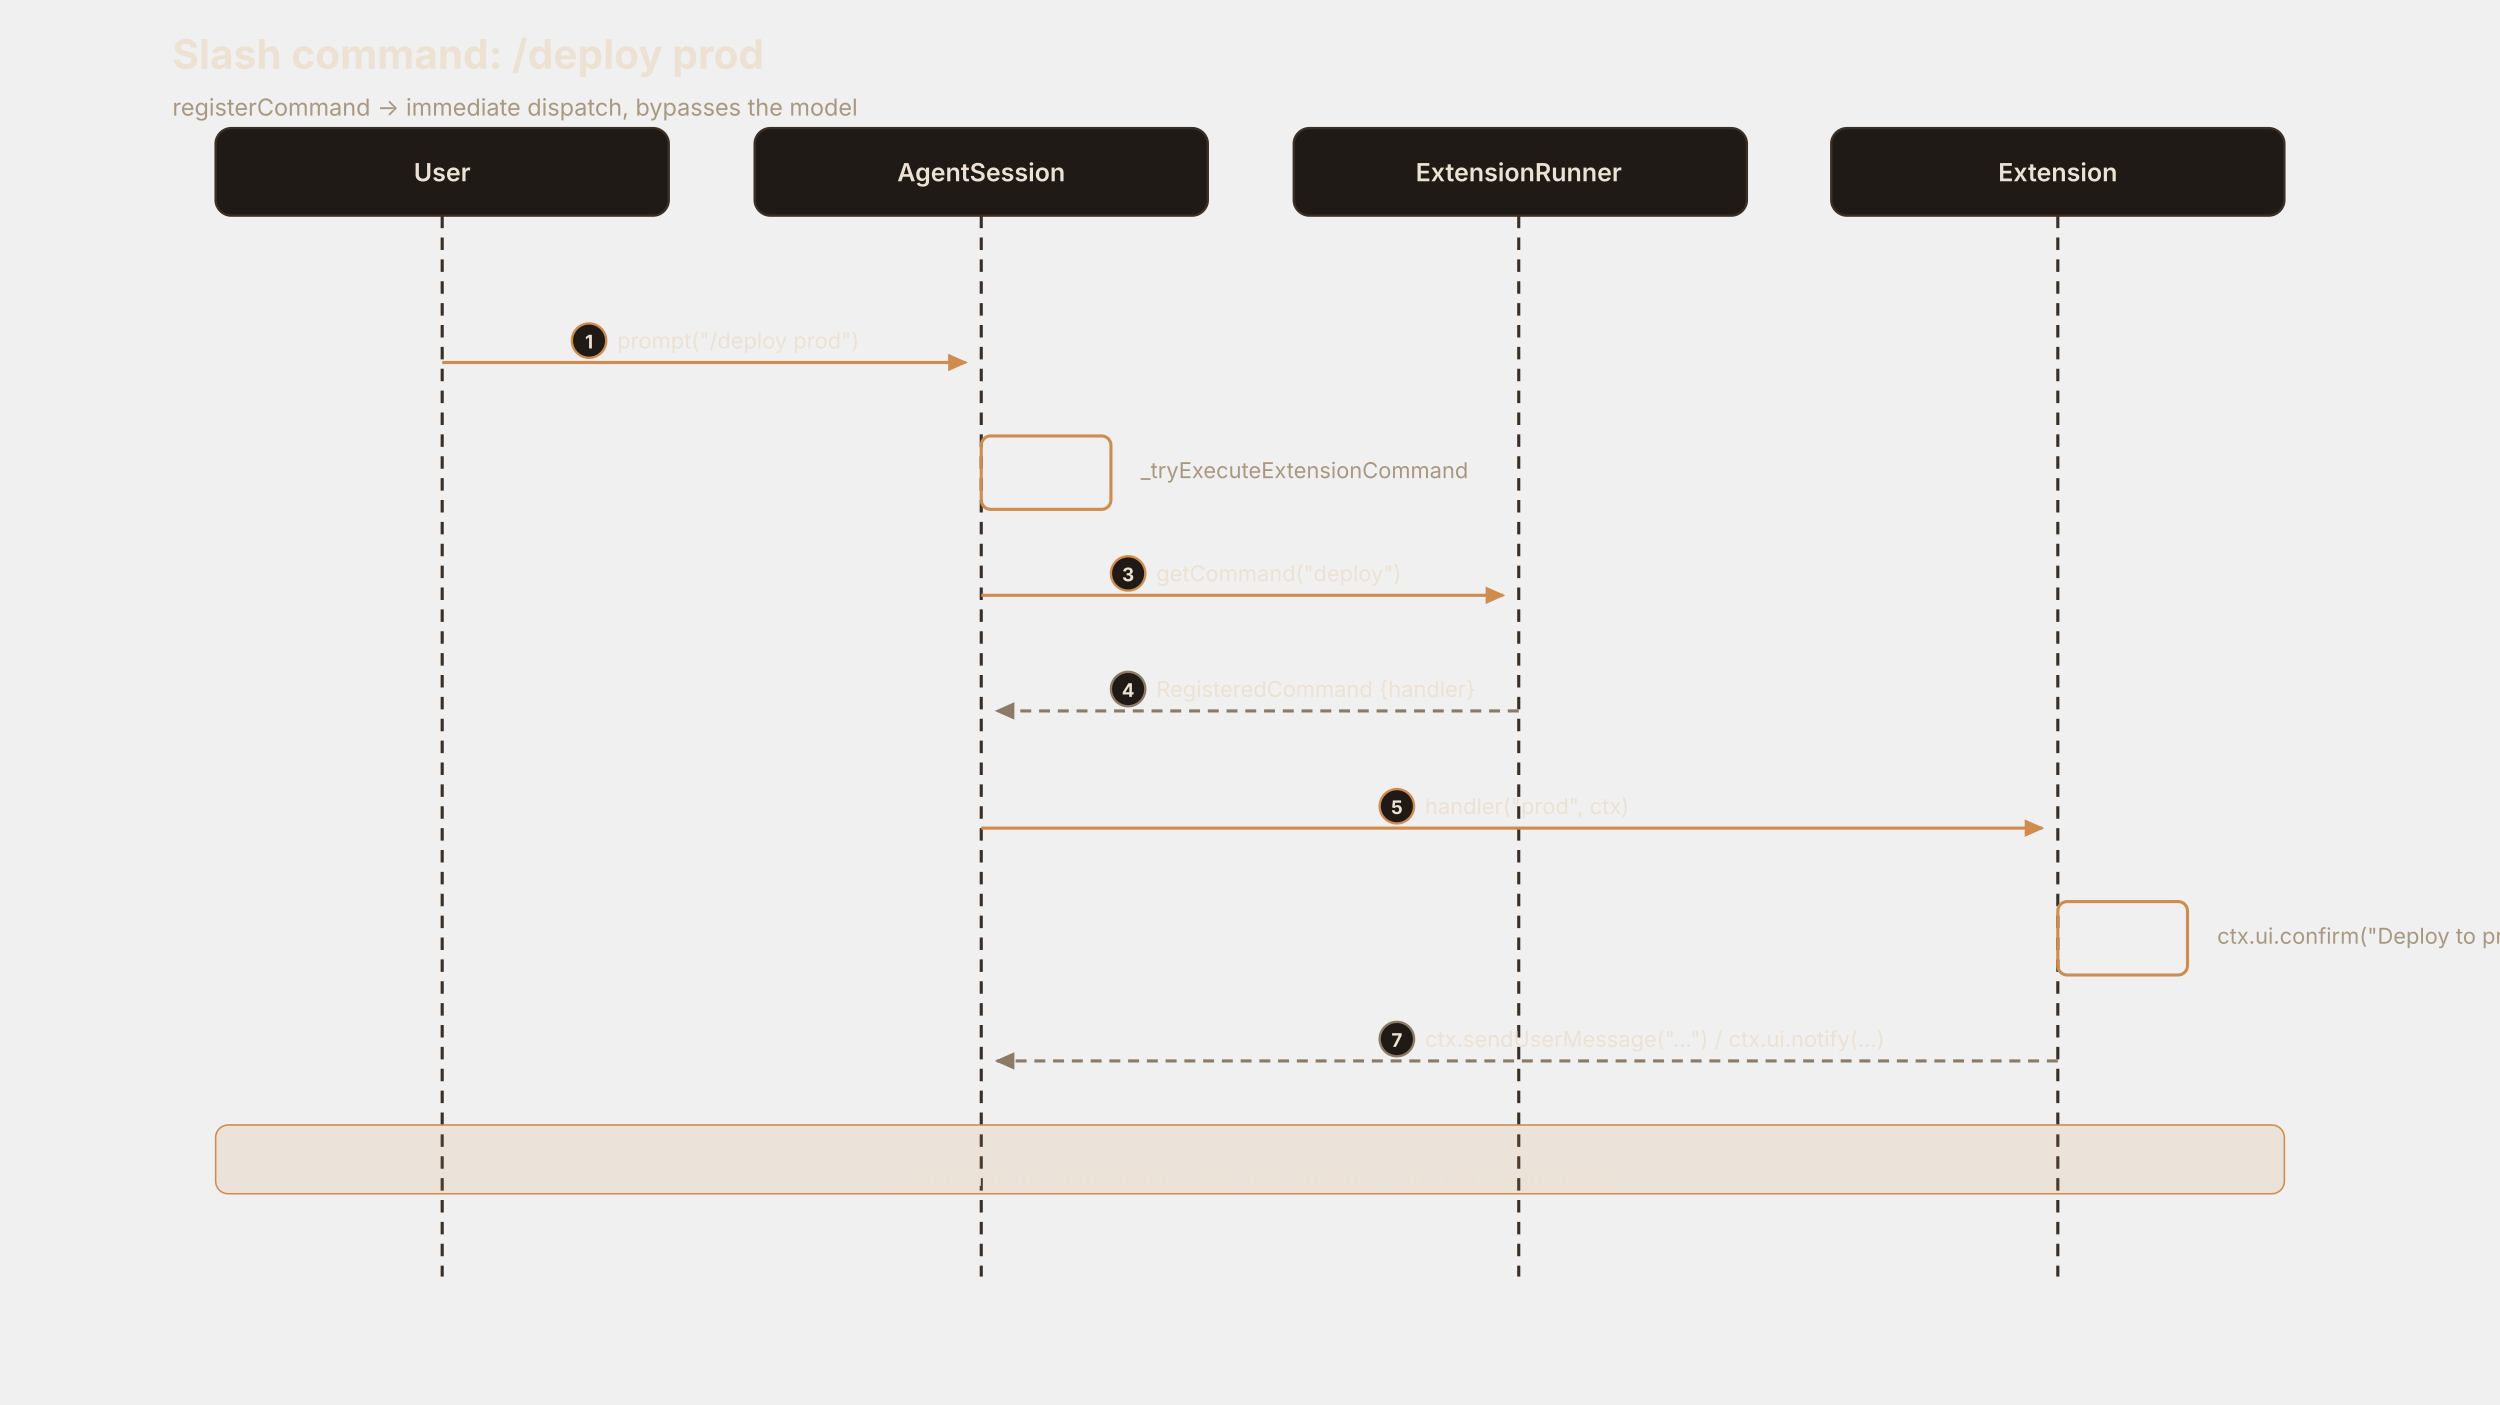
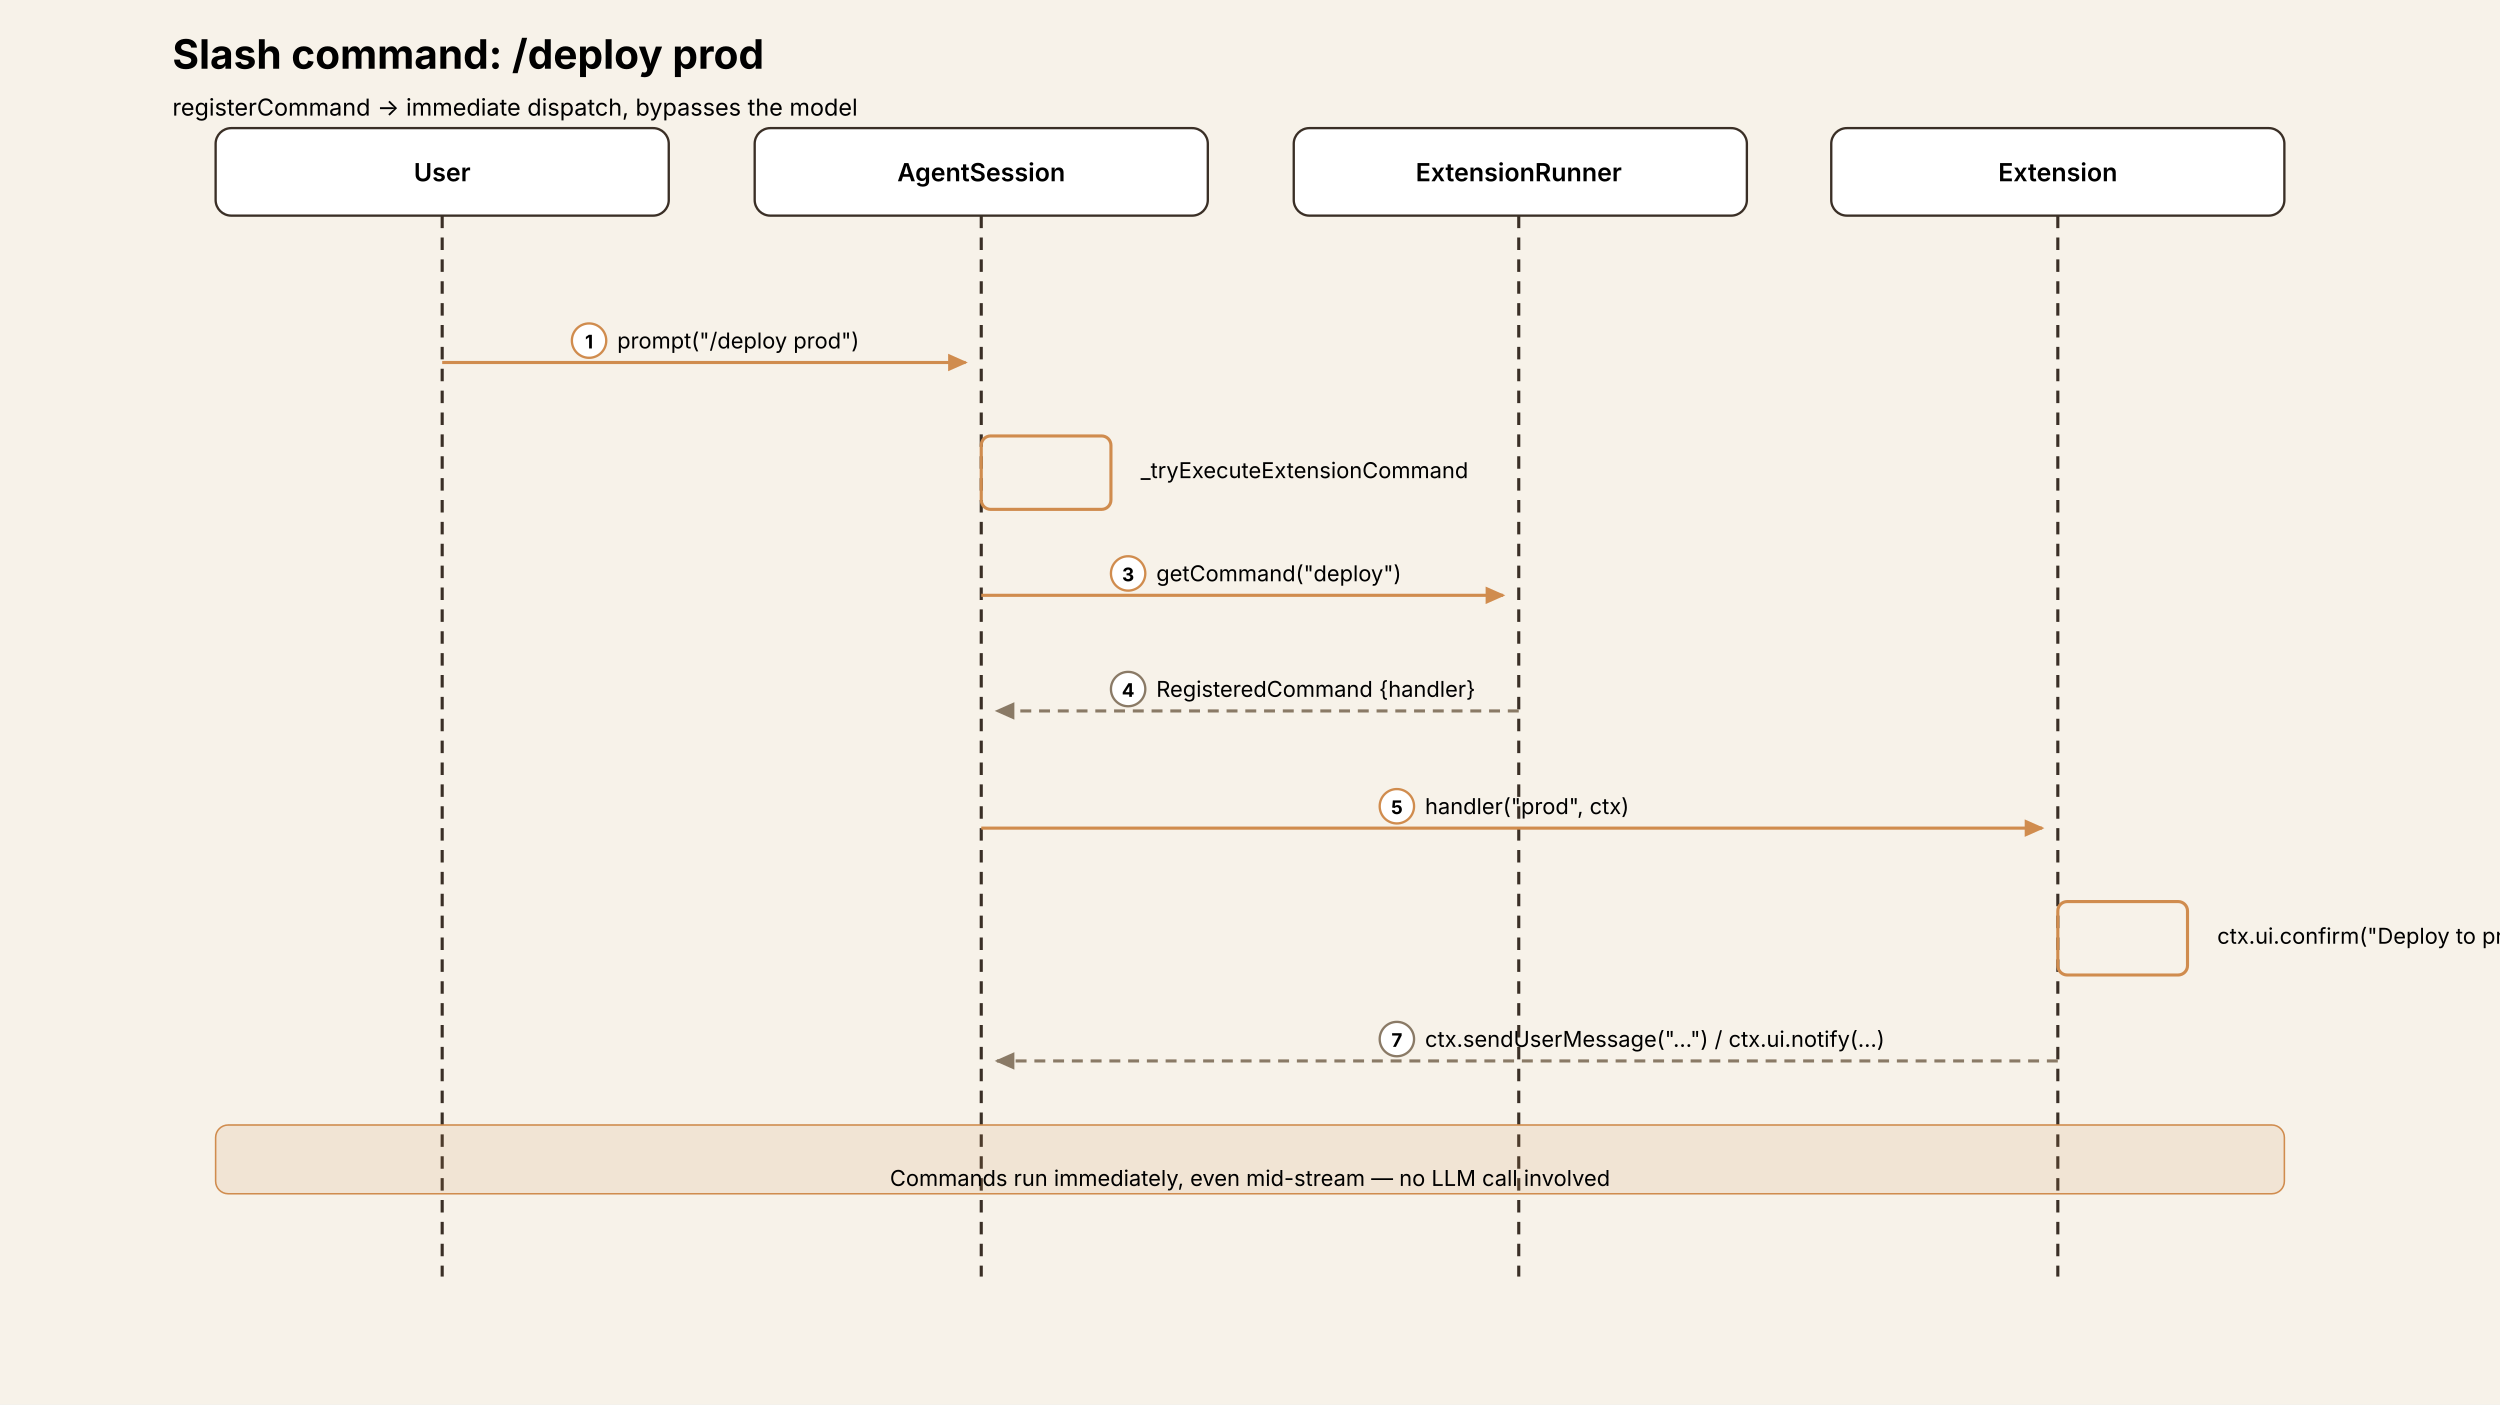
<svg xmlns="http://www.w3.org/2000/svg" viewBox="0 0 1600 899" width="1600" font-family="system-ui, -apple-system, sans-serif">
  <defs>
    <marker id="arrc" viewBox="0 0 10 10" refX="8" refY="5" markerWidth="7" markerHeight="7" orient="auto-start-reverse">
      <path d="M 0 1 L 9 5 L 0 9 z" fill="#d08c4e" />
    </marker>
    <marker id="arrr" viewBox="0 0 10 10" refX="8" refY="5" markerWidth="7" markerHeight="7" orient="auto-start-reverse">
      <path d="M 0 1 L 9 5 L 0 9 z" fill="#8a7a66" />
    </marker>
  </defs>
-   <text x="110.345" y="44" font-size="26" font-weight="700" fill="#ece1d3">Slash command: /deploy prod</text>
-   <text x="110.345" y="74" font-size="15" fill="#a89880">registerCommand → immediate dispatch, bypasses the model</text>
+   <rect x="0" y="0" width="1600" height="899" fill="#f7f2e9" />
+   <text x="110.345" y="44" font-size="26" font-weight="700" fill="#000000">Slash command: /deploy prod</text>
+   <text x="110.345" y="74" font-size="15" fill="#000000">registerCommand → immediate dispatch, bypasses the model</text>
  <line x1="283" y1="110" x2="283" y2="817" stroke="#3a2f26" stroke-width="2" stroke-dasharray="8 6" />
-   <rect x="138" y="82" width="290" height="56" rx="10" fill="#1f1a15" stroke="#3a2f26" stroke-width="1.5" />
-   <text x="283" y="116" text-anchor="middle" font-size="16" font-weight="600" fill="#ece1d3">User</text>
+   <rect x="138" y="82" width="290" height="56" rx="10" fill="#ffffff" stroke="#3a2f26" stroke-width="1.5" />
+   <text x="283" y="116" text-anchor="middle" font-size="16" font-weight="600" fill="#000000">User</text>
  <line x1="628" y1="110" x2="628" y2="817" stroke="#3a2f26" stroke-width="2" stroke-dasharray="8 6" />
-   <rect x="483" y="82" width="290" height="56" rx="10" fill="#1f1a15" stroke="#3a2f26" stroke-width="1.5" />
-   <text x="628" y="116" text-anchor="middle" font-size="16" font-weight="600" fill="#ece1d3">AgentSession</text>
+   <rect x="483" y="82" width="290" height="56" rx="10" fill="#ffffff" stroke="#3a2f26" stroke-width="1.5" />
+   <text x="628" y="116" text-anchor="middle" font-size="16" font-weight="600" fill="#000000">AgentSession</text>
  <line x1="972" y1="110" x2="972" y2="817" stroke="#3a2f26" stroke-width="2" stroke-dasharray="8 6" />
-   <rect x="828" y="82" width="290" height="56" rx="10" fill="#1f1a15" stroke="#3a2f26" stroke-width="1.5" />
-   <text x="972" y="116" text-anchor="middle" font-size="16" font-weight="600" fill="#ece1d3">ExtensionRunner</text>
+   <rect x="828" y="82" width="290" height="56" rx="10" fill="#ffffff" stroke="#3a2f26" stroke-width="1.5" />
+   <text x="972" y="116" text-anchor="middle" font-size="16" font-weight="600" fill="#000000">ExtensionRunner</text>
  <line x1="1317" y1="110" x2="1317" y2="817" stroke="#3a2f26" stroke-width="2" stroke-dasharray="8 6" />
-   <rect x="1172" y="82" width="290" height="56" rx="10" fill="#1f1a15" stroke="#3a2f26" stroke-width="1.5" />
-   <text x="1317" y="116" text-anchor="middle" font-size="16" font-weight="600" fill="#ece1d3">Extension</text>
+   <rect x="1172" y="82" width="290" height="56" rx="10" fill="#ffffff" stroke="#3a2f26" stroke-width="1.5" />
+   <text x="1317" y="116" text-anchor="middle" font-size="16" font-weight="600" fill="#000000">Extension</text>
  <line x1="283" y1="232" x2="618" y2="232" stroke="#d08c4e" stroke-width="2" marker-end="url(#arrc)" />
-   <circle cx="377" cy="218" r="11" fill="#1f1a15" stroke="#d08c4e" stroke-width="1.5" />
-   <text x="377" y="223" text-anchor="middle" font-size="12" font-weight="700" fill="#ece1d3">1</text>
-   <text x="395" y="223" font-size="14" fill="#ece1d3">prompt("/deploy prod")</text>
+   <circle cx="377" cy="218" r="11" fill="#ffffff" stroke="#d08c4e" stroke-width="1.5" />
+   <text x="377" y="223" text-anchor="middle" font-size="12" font-weight="700" fill="#000000">1</text>
+   <text x="395" y="223" font-size="14" fill="#000000">prompt("/deploy prod")</text>
  <rect x="628" y="279" width="83" height="47" rx="6" fill="none" stroke="#d08c4e" stroke-width="2" />
-   <text x="730" y="306" font-size="14" fill="#a89880">_tryExecuteExtensionCommand</text>
+   <text x="730" y="306" font-size="14" fill="#000000">_tryExecuteExtensionCommand</text>
  <line x1="628" y1="381" x2="962" y2="381" stroke="#d08c4e" stroke-width="2" marker-end="url(#arrc)" />
-   <circle cx="722" cy="367" r="11" fill="#1f1a15" stroke="#d08c4e" stroke-width="1.5" />
-   <text x="722" y="372" text-anchor="middle" font-size="12" font-weight="700" fill="#ece1d3">3</text>
-   <text x="740" y="372" font-size="14" fill="#ece1d3">getCommand("deploy")</text>
+   <circle cx="722" cy="367" r="11" fill="#ffffff" stroke="#d08c4e" stroke-width="1.5" />
+   <text x="722" y="372" text-anchor="middle" font-size="12" font-weight="700" fill="#000000">3</text>
+   <text x="740" y="372" font-size="14" fill="#000000">getCommand("deploy")</text>
  <line x1="972" y1="455" x2="638" y2="455" stroke="#8a7a66" stroke-width="2" stroke-dasharray="7 5" marker-end="url(#arrr)" />
-   <circle cx="722" cy="441" r="11" fill="#1f1a15" stroke="#8a7a66" stroke-width="1.5" />
-   <text x="722" y="446" text-anchor="middle" font-size="12" font-weight="700" fill="#ece1d3">4</text>
-   <text x="740" y="446" font-size="14" fill="#ece1d3">RegisteredCommand {handler}</text>
+   <circle cx="722" cy="441" r="11" fill="#ffffff" stroke="#8a7a66" stroke-width="1.5" />
+   <text x="722" y="446" text-anchor="middle" font-size="12" font-weight="700" fill="#000000">4</text>
+   <text x="740" y="446" font-size="14" fill="#000000">RegisteredCommand {handler}</text>
  <line x1="628" y1="530" x2="1307" y2="530" stroke="#d08c4e" stroke-width="2" marker-end="url(#arrc)" />
-   <circle cx="894" cy="516" r="11" fill="#1f1a15" stroke="#d08c4e" stroke-width="1.5" />
-   <text x="894" y="521" text-anchor="middle" font-size="12" font-weight="700" fill="#ece1d3">5</text>
-   <text x="912" y="521" font-size="14" fill="#ece1d3">handler("prod", ctx)</text>
+   <circle cx="894" cy="516" r="11" fill="#ffffff" stroke="#d08c4e" stroke-width="1.5" />
+   <text x="894" y="521" text-anchor="middle" font-size="12" font-weight="700" fill="#000000">5</text>
+   <text x="912" y="521" font-size="14" fill="#000000">handler("prod", ctx)</text>
  <rect x="1317" y="577" width="83" height="47" rx="6" fill="none" stroke="#d08c4e" stroke-width="2" />
-   <text x="1419" y="604" font-size="14" fill="#a89880">ctx.ui.confirm("Deploy to prod?")</text>
+   <text x="1419" y="604" font-size="14" fill="#000000">ctx.ui.confirm("Deploy to prod?")</text>
  <line x1="1317" y1="679" x2="638" y2="679" stroke="#8a7a66" stroke-width="2" stroke-dasharray="7 5" marker-end="url(#arrr)" />
-   <circle cx="894" cy="665" r="11" fill="#1f1a15" stroke="#8a7a66" stroke-width="1.5" />
-   <text x="894" y="670" text-anchor="middle" font-size="12" font-weight="700" fill="#ece1d3">7</text>
-   <text x="912" y="670" font-size="14" fill="#ece1d3">ctx.sendUserMessage("…") / ctx.ui.notify(…)</text>
+   <circle cx="894" cy="665" r="11" fill="#ffffff" stroke="#8a7a66" stroke-width="1.5" />
+   <text x="894" y="670" text-anchor="middle" font-size="12" font-weight="700" fill="#000000">7</text>
+   <text x="912" y="670" font-size="14" fill="#000000">ctx.sendUserMessage("…") / ctx.ui.notify(…)</text>
  <rect x="138" y="720" width="1324" height="44" rx="8" fill="#d08c4e22" stroke="#d08c4e" stroke-width="1" />
-   <text x="800" y="759" text-anchor="middle" font-size="14" fill="#ece1d3">Commands run immediately, even mid-stream — no LLM call involved</text>
+   <text x="800" y="759" text-anchor="middle" font-size="14" fill="#000000">Commands run immediately, even mid-stream — no LLM call involved</text>
</svg>
